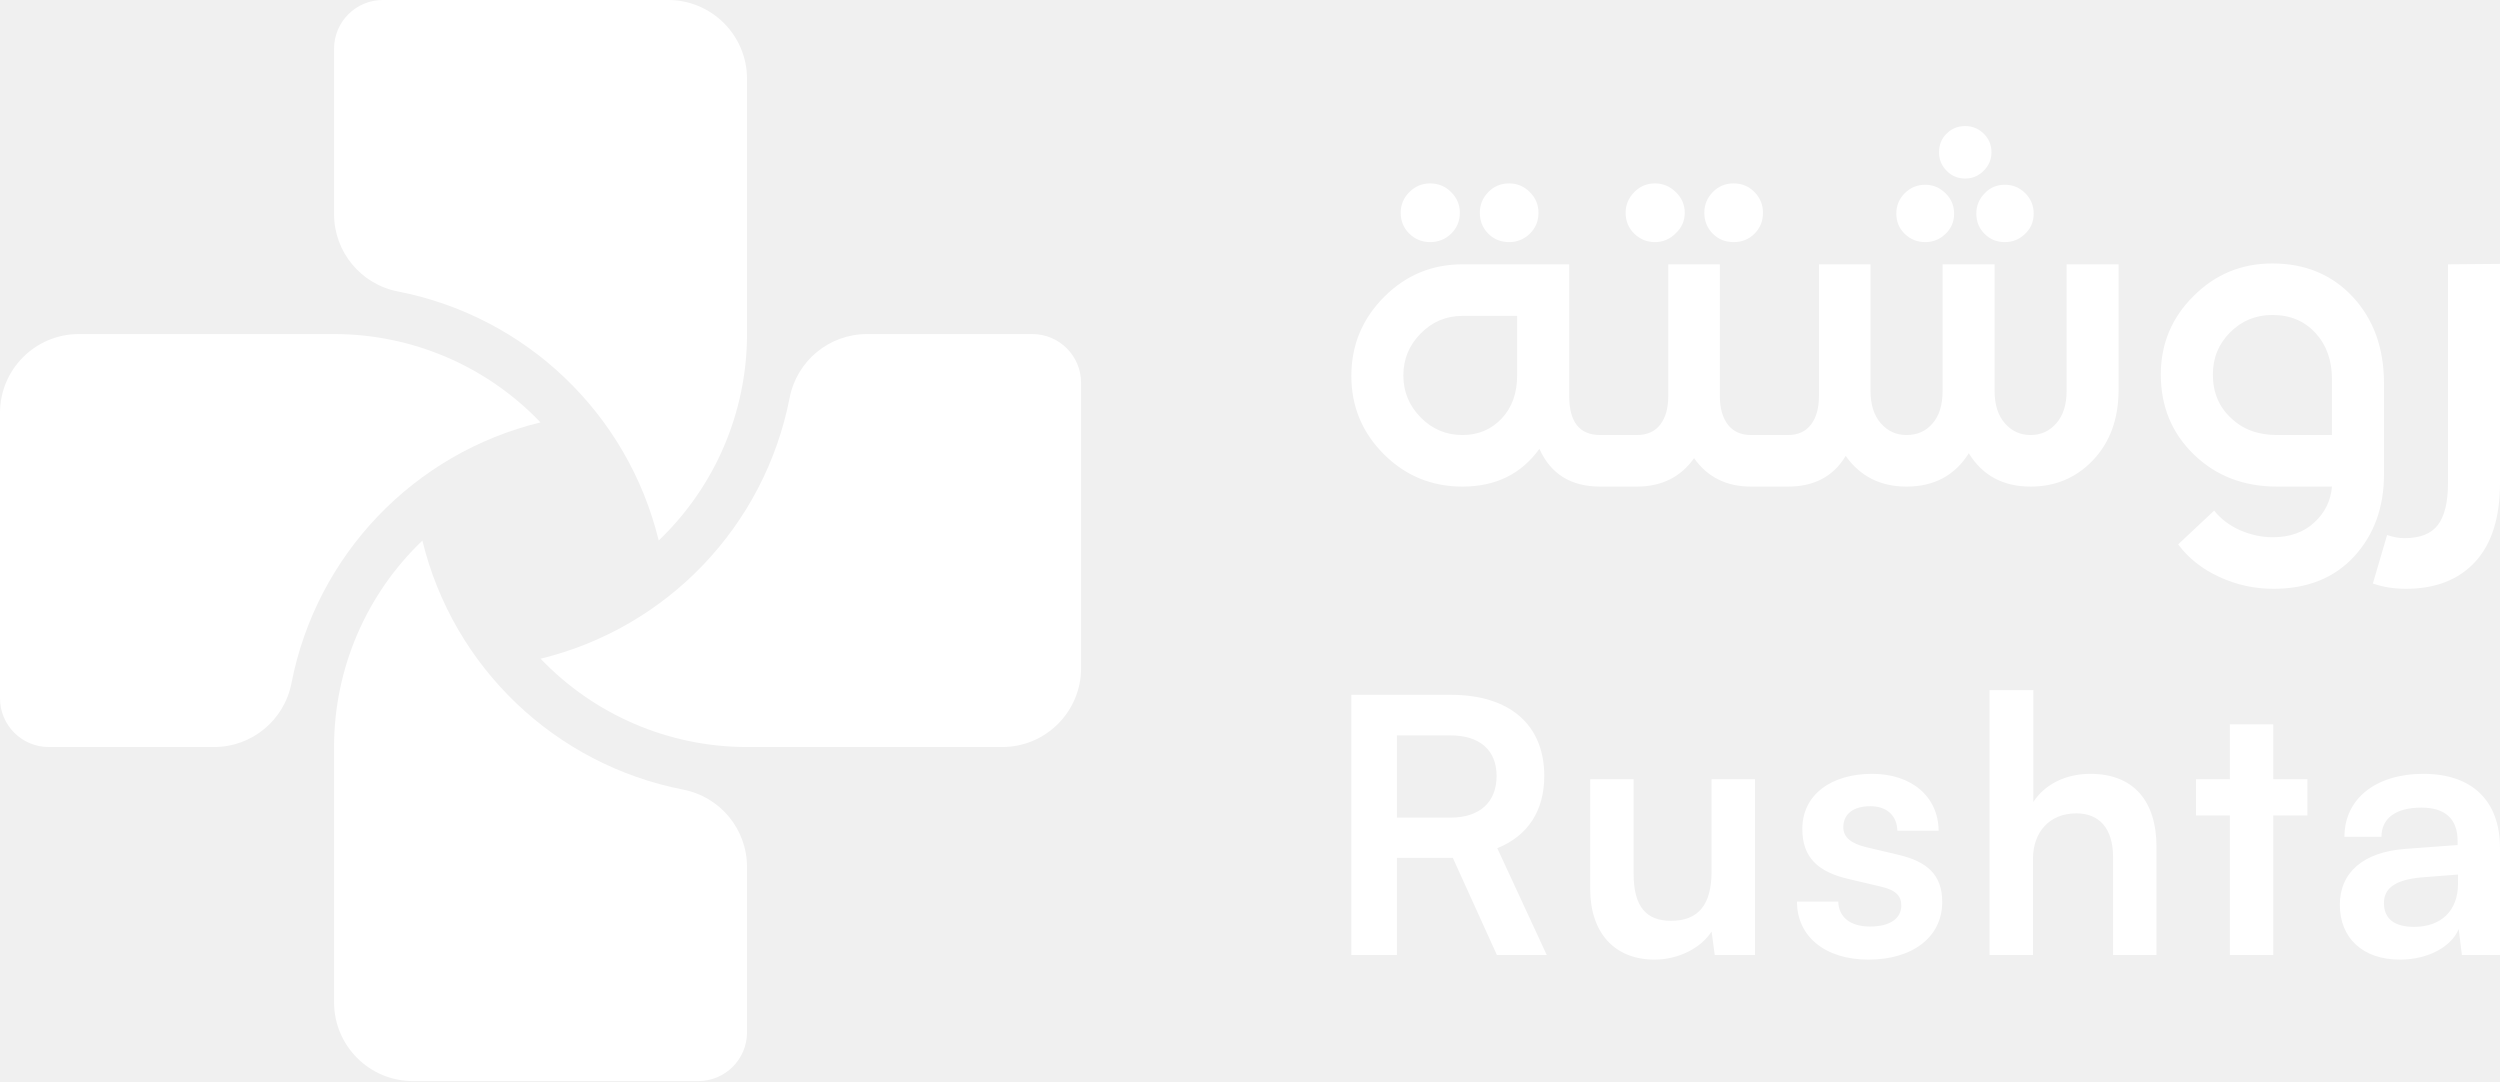
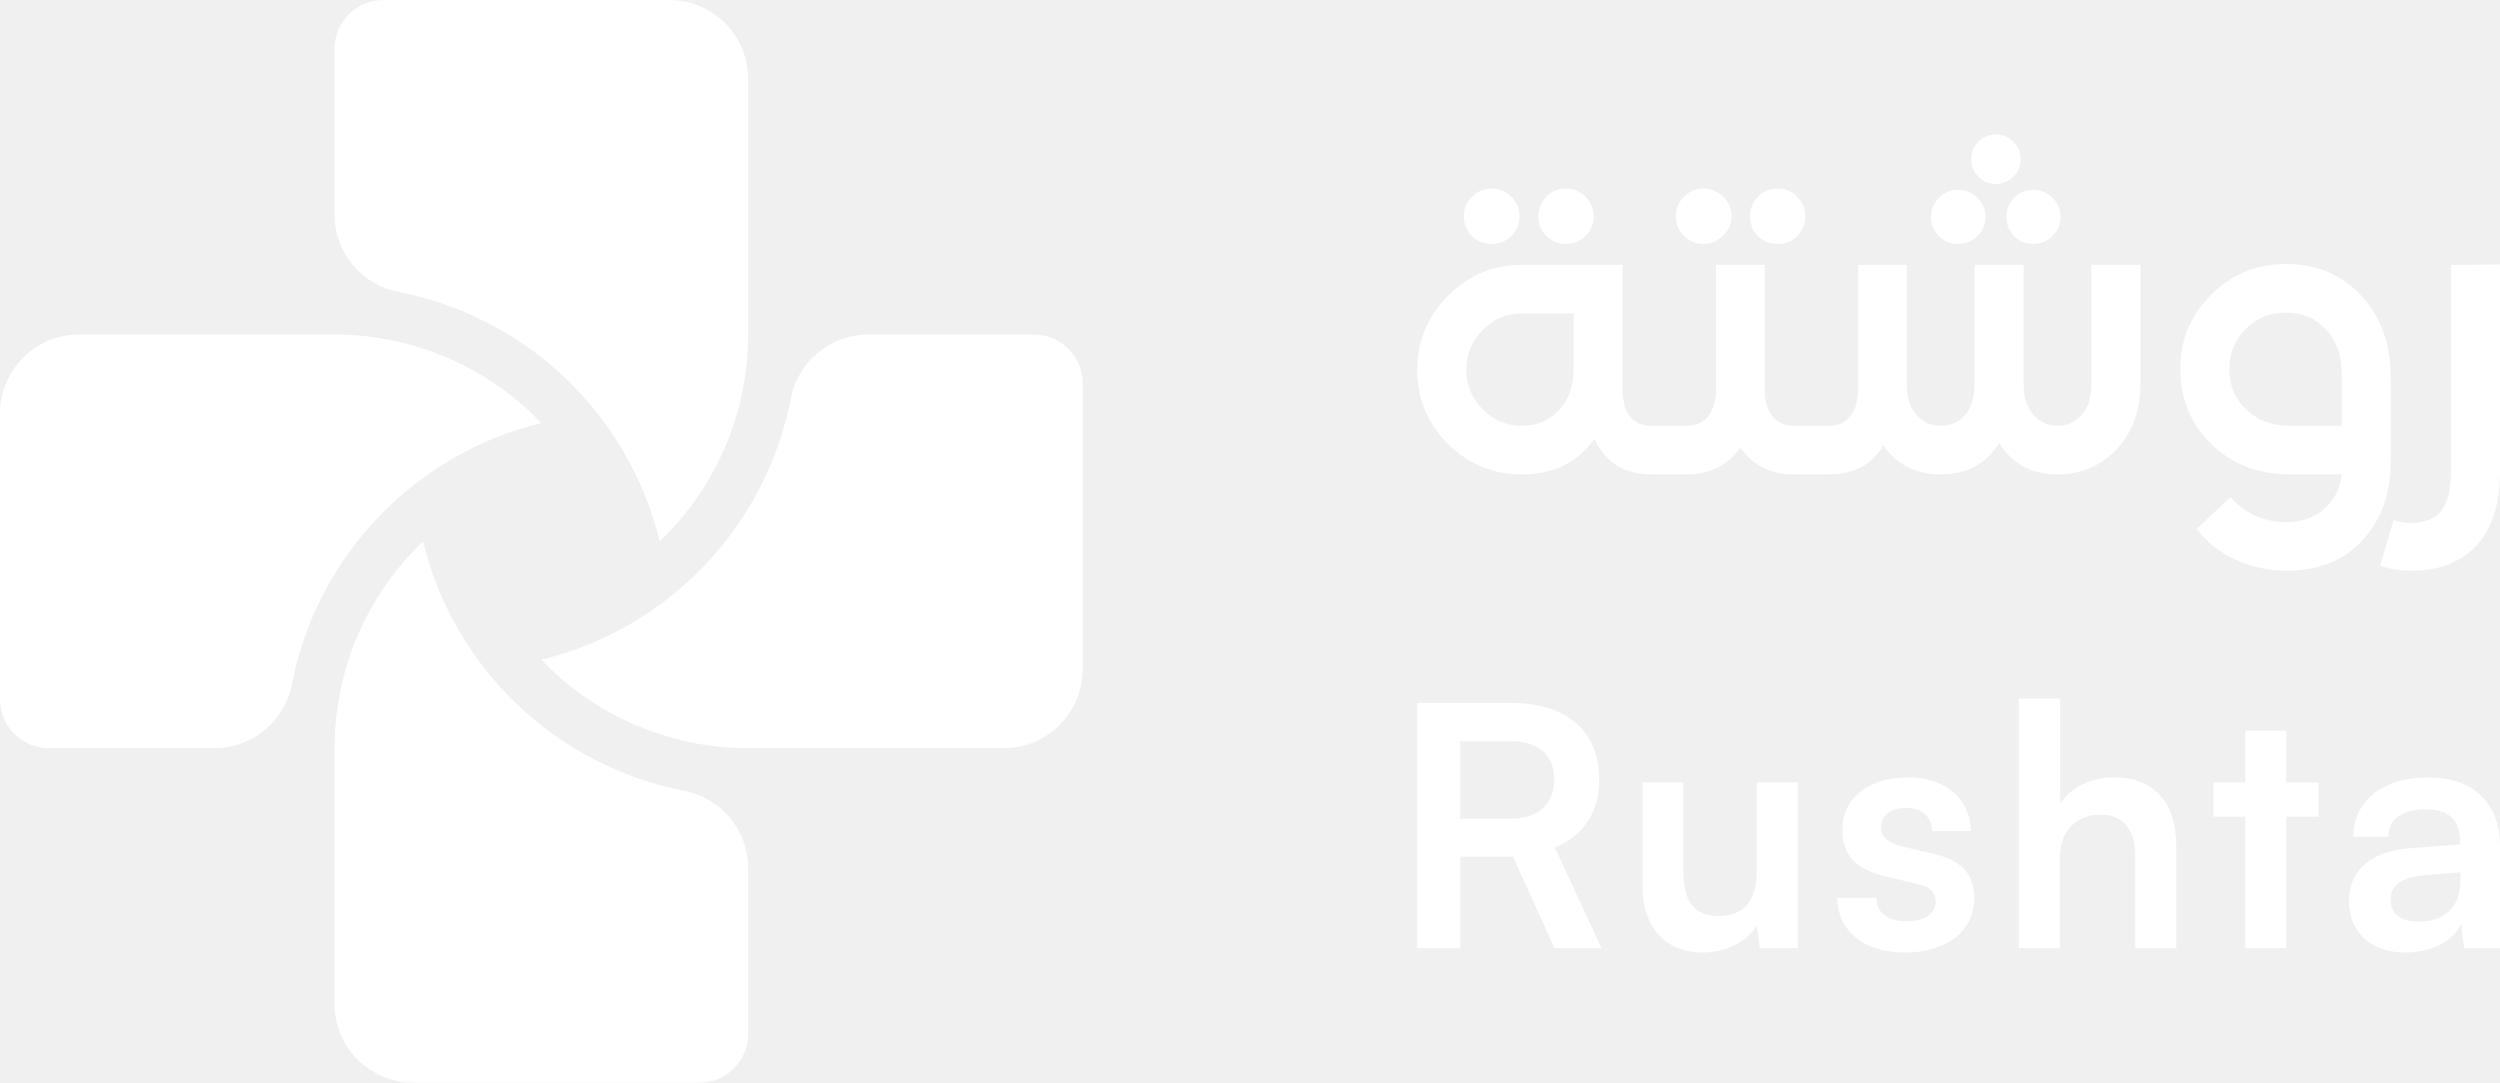
- <svg xmlns="http://www.w3.org/2000/svg" viewBox="0 0 462.5 200" width="462.5" height="200" role="img" aria-label="Rushta روشتة">
+ <svg xmlns="http://www.w3.org/2000/svg" viewBox="0 0 461.8 200" width="461.8" height="200" role="img" aria-label="Rushta روشتة">
  <g id="mark">
    <path fill="#FFFFFF" d="M138.2 160.4L138.2 190.98C138.2 195.96 134.16 200 129.18 200L76.39 200C68.34 200 61.8 193.47 61.8 185.41L61.8 138.2C61.8 123.77 67.71 109.97 78.14 100.01C83.85 123.47 102.69 141.46 126.39 146.08C133.25 147.41 138.2 153.41 138.2 160.4Z" />
    <path fill="#FFFFFF" d="M61.8 39.6L61.8 9.02C61.8 4.04 65.84 0 70.82 0L123.61 0C131.66 0 138.2 6.53 138.2 14.59L138.2 61.8C138.2 76.23 132.29 90.03 121.86 99.99C116.15 76.53 97.31 58.54 73.61 53.92C66.75 52.59 61.8 46.59 61.8 39.6Z" />
    <path fill="#FFFFFF" d="M39.6 138.2L9.02 138.2C4.04 138.2 0 134.16 0 129.18L0 76.39C0 68.34 6.53 61.8 14.59 61.8L61.8 61.8C76.23 61.8 90.03 67.71 99.99 78.14C76.53 83.85 58.54 102.69 53.92 126.39C52.59 133.25 46.59 138.2 39.6 138.2Z" />
    <path fill="#FFFFFF" d="M160.4 61.8L190.98 61.8C195.96 61.8 200 65.84 200 70.82L200 123.61C200 131.66 193.47 138.2 185.41 138.2L138.2 138.2C123.77 138.2 109.97 132.29 100.01 121.86C123.47 116.15 141.46 97.31 146.08 73.61C147.41 66.75 153.41 61.8 160.4 61.8Z" />
  </g>
  <g id="arabic" aria-label="روشتة">
-     <path id="arabic-letters" fill="#FFFFFF" d="M256.09 54.9C260.09 50.9 264.91 48.9 270.56 48.9L290.3 48.9L290.3 73.24C290.3 78.07 292.21 80.48 296.05 80.48L298.52 80.48L298.52 90.02L296.05 90.02C290.62 90.02 286.87 87.69 284.79 83.03C281.44 87.69 276.7 90.02 270.56 90.02C264.86 90.02 260.01 88.02 256 84.02C252 80.01 250 75.19 250 69.54C250 63.84 252.03 58.96 256.09 54.9ZM259.62 69.46C259.62 72.47 260.69 75.06 262.83 77.23C264.97 79.4 267.54 80.48 270.56 80.48C273.46 80.48 275.88 79.46 277.8 77.44C279.71 75.41 280.67 72.75 280.67 69.46L280.67 58.44L270.56 58.44C267.54 58.44 264.97 59.52 262.83 61.69C260.69 63.85 259.62 66.44 259.62 69.46ZM296.88 80.48L302.8 80.48C304.71 80.48 306.17 79.83 307.15 78.55C308.14 77.26 308.63 75.49 308.63 73.24L308.63 48.9L318.17 48.9L318.17 73.24C318.17 75.49 318.67 77.26 319.65 78.55C320.64 79.83 322.07 80.48 323.93 80.48L329.93 80.48L329.93 90.02L323.93 90.02C319.38 90.02 315.87 88.26 313.4 84.76C310.94 88.26 307.4 90.02 302.8 90.02L296.88 90.02ZM330.76 80.48C332.62 80.48 334.05 79.83 335.03 78.55C336.02 77.26 336.51 75.49 336.51 73.24L336.51 48.9L346.05 48.9L346.05 72.34C346.05 74.86 346.68 76.85 347.94 78.3C349.21 79.75 350.79 80.48 352.71 80.48C354.69 80.48 356.29 79.77 357.52 78.34C358.76 76.92 359.38 74.91 359.38 72.34L359.38 48.9L369 48.9L369 72.34C369 74.86 369.63 76.85 370.89 78.3C372.15 79.75 373.74 80.48 375.66 80.48C377.58 80.48 379.17 79.75 380.43 78.3C381.69 76.85 382.32 74.86 382.32 72.34L382.32 48.9L391.94 48.9L391.94 72.34C391.89 77.6 390.31 81.86 387.21 85.13C384.11 88.39 380.26 90.02 375.66 90.02C370.56 90.02 366.75 87.96 364.23 83.85C361.65 87.96 357.81 90.02 352.71 90.02C347.89 90.02 344.13 88.13 341.45 84.34C339.2 88.13 335.64 90.02 330.76 90.02L328.29 90.02L328.29 80.48ZM405.84 54.74C409.84 50.74 414.69 48.74 420.39 48.74C426.48 48.74 431.44 50.81 435.28 54.94C439.12 59.08 441.04 64.42 441.04 70.94L441.04 87.72C441.04 93.86 439.2 98.93 435.53 102.93C431.85 106.93 426.86 108.93 420.56 108.93C417.11 108.93 413.79 108.21 410.61 106.75C407.43 105.3 404.88 103.29 402.96 100.71L409.62 94.46C410.83 95.99 412.42 97.2 414.39 98.08C416.37 98.95 418.39 99.39 420.48 99.39C423.6 99.39 426.15 98.49 428.12 96.68C430.1 94.87 431.2 92.65 431.41 90.02L421.22 90.02C415.08 90.02 409.96 88.04 405.88 84.1C401.8 80.15 399.75 75.22 399.75 69.29C399.75 63.59 401.78 58.74 405.84 54.74ZM412.75 77.35C414.94 79.44 417.76 80.48 421.22 80.48L431.41 80.48L431.41 70.12C431.41 66.66 430.4 63.83 428.37 61.61C426.34 59.39 423.68 58.27 420.39 58.27C417.32 58.27 414.72 59.34 412.58 61.48C410.44 63.62 409.38 66.22 409.38 69.29C409.38 72.58 410.5 75.27 412.75 77.35ZM441.61 98.98C442.76 99.37 443.83 99.56 444.82 99.56C447.72 99.56 449.79 98.74 451.03 97.09C452.26 95.45 452.88 92.87 452.88 89.36L452.88 48.9L462.5 48.82L462.5 89.36C462.5 95.77 460.96 100.64 457.89 103.96C454.82 107.27 450.55 108.93 445.07 108.93C442.87 108.93 440.84 108.6 438.98 107.95Z" />
-     <path id="arabic-dots" fill="#FFFFFF" d="M259.13 39.36C259.13 37.88 259.66 36.61 260.73 35.54C261.8 34.47 263.08 33.93 264.56 33.93C266.09 33.93 267.39 34.47 268.46 35.54C269.53 36.61 270.07 37.88 270.07 39.36C270.07 40.9 269.53 42.18 268.46 43.23C267.39 44.27 266.09 44.79 264.56 44.79C263.08 44.79 261.8 44.27 260.73 43.23C259.66 42.18 259.13 40.9 259.13 39.36ZM273.77 39.36C273.77 37.88 274.29 36.61 275.33 35.54C276.37 34.47 277.66 33.93 279.19 33.93C280.67 33.93 281.95 34.47 283.02 35.54C284.09 36.61 284.62 37.88 284.62 39.36C284.62 40.9 284.09 42.18 283.02 43.23C281.95 44.27 280.67 44.79 279.19 44.79C277.66 44.79 276.37 44.27 275.33 43.23C274.29 42.18 273.77 40.9 273.77 39.36ZM315.3 39.36C315.3 37.88 315.82 36.61 316.86 35.54C317.9 34.47 319.19 33.93 320.72 33.93C322.26 33.93 323.55 34.47 324.59 35.54C325.63 36.61 326.15 37.88 326.15 39.36C326.15 40.9 325.63 42.18 324.59 43.23C323.55 44.27 322.26 44.79 320.72 44.79C319.19 44.79 317.9 44.27 316.86 43.23C315.82 42.18 315.3 40.9 315.3 39.36ZM302.38 35.5C303.43 34.45 304.69 33.93 306.17 33.93C307.65 33.93 308.94 34.47 310.03 35.54C311.13 36.61 311.68 37.88 311.68 39.36C311.68 40.84 311.13 42.1 310.03 43.14C308.94 44.24 307.65 44.79 306.17 44.79C304.69 44.79 303.41 44.27 302.34 43.23C301.27 42.18 300.74 40.9 300.74 39.36C300.74 37.88 301.29 36.59 302.38 35.5ZM352.38 35.74C353.43 34.7 354.69 34.18 356.17 34.18C357.59 34.18 358.84 34.7 359.91 35.74C360.98 36.78 361.51 38.04 361.51 39.52C361.51 41.01 360.99 42.24 359.95 43.23C358.91 44.27 357.65 44.79 356.17 44.79C354.69 44.79 353.43 44.28 352.38 43.27C351.34 42.25 350.82 41.01 350.82 39.52C350.82 38.04 351.34 36.78 352.38 35.74ZM367.19 35.74C368.17 34.7 369.41 34.18 370.89 34.18C372.37 34.18 373.63 34.7 374.67 35.74C375.71 36.78 376.23 38.04 376.23 39.52C376.23 41.01 375.71 42.24 374.67 43.23C373.63 44.27 372.37 44.79 370.89 44.79C369.41 44.79 368.16 44.28 367.15 43.27C366.13 42.25 365.62 41.01 365.62 39.52C365.62 38.04 366.15 36.78 367.19 35.74ZM360.12 24.72C361.05 23.79 362.2 23.32 363.57 23.32C364.88 23.32 366.02 23.79 366.98 24.72C367.94 25.65 368.42 26.81 368.42 28.18C368.42 29.49 367.94 30.63 366.98 31.59C366.02 32.55 364.88 33.03 363.57 33.03C362.2 33.03 361.05 32.55 360.12 31.59C359.18 30.63 358.72 29.49 358.72 28.18C358.72 26.81 359.18 25.65 360.12 24.72Z" />
+     <path id="arabic-letters" fill="#FFFFFF" d="M267.53 54.58C271.3 50.81 275.84 48.93 281.15 48.93L299.73 48.93L299.73 71.84C299.73 76.38 301.54 78.65 305.15 78.65L307.47 78.65L307.47 87.63L305.15 87.63C300.04 87.63 296.5 85.43 294.54 81.05C291.4 85.43 286.93 87.63 281.15 87.63C275.79 87.63 271.22 85.74 267.45 81.98C263.69 78.21 261.8 73.67 261.8 68.35C261.8 62.99 263.71 58.39 267.53 54.58ZM270.86 68.28C270.86 71.11 271.87 73.55 273.88 75.59C275.89 77.63 278.32 78.65 281.15 78.65C283.89 78.65 286.16 77.69 287.96 75.78C289.77 73.87 290.67 71.37 290.67 68.28L290.67 57.9L281.15 57.9C278.32 57.9 275.89 58.92 273.88 60.96C271.87 63 270.86 65.44 270.86 68.28ZM305.92 78.65L311.49 78.65C313.3 78.65 314.67 78.04 315.6 76.83C316.52 75.62 316.99 73.95 316.99 71.84L316.99 48.93L325.97 48.93L325.97 71.84C325.97 73.95 326.43 75.62 327.36 76.83C328.29 78.04 329.63 78.65 331.39 78.65L337.04 78.65L337.04 87.63L331.39 87.63C327.1 87.63 323.8 85.97 321.48 82.67C319.16 85.97 315.83 87.63 311.49 87.63L305.92 87.63ZM337.81 78.65C339.56 78.65 340.91 78.04 341.83 76.83C342.76 75.62 343.23 73.95 343.23 71.84L343.23 48.93L352.21 48.93L352.21 70.98C352.21 73.36 352.8 75.23 353.99 76.6C355.17 77.96 356.67 78.65 358.48 78.65C360.33 78.65 361.84 77.98 363 76.63C364.16 75.29 364.74 73.41 364.74 70.98L364.74 48.93L373.8 48.93L373.8 70.98C373.8 73.36 374.39 75.23 375.58 76.6C376.77 77.96 378.26 78.65 380.07 78.65C381.88 78.65 383.37 77.96 384.56 76.6C385.75 75.23 386.34 73.36 386.34 70.98L386.34 48.93L395.39 48.93L395.39 70.98C395.34 75.94 393.86 79.95 390.94 83.02C388.03 86.09 384.4 87.63 380.07 87.63C375.27 87.63 371.68 85.69 369.31 81.82C366.89 85.69 363.27 87.63 358.48 87.63C353.93 87.63 350.4 85.85 347.87 82.29C345.76 85.85 342.4 87.63 337.81 87.63L335.49 87.63L335.49 78.65ZM408.48 54.42C412.24 50.65 416.81 48.77 422.18 48.77C427.9 48.77 432.57 50.72 436.18 54.61C439.8 58.51 441.6 63.53 441.6 69.67L441.6 85.46C441.6 91.24 439.87 96.01 436.42 99.78C432.96 103.54 428.26 105.43 422.33 105.43C419.08 105.43 415.96 104.74 412.96 103.38C409.97 102.01 407.57 100.11 405.77 97.69L412.04 91.81C413.17 93.25 414.67 94.39 416.52 95.21C418.38 96.04 420.29 96.45 422.25 96.45C425.19 96.45 427.59 95.6 429.45 93.9C431.31 92.19 432.34 90.1 432.55 87.63L422.95 87.63C417.17 87.63 412.36 85.77 408.51 82.05C404.67 78.34 402.75 73.69 402.75 68.12C402.75 62.75 404.66 58.19 408.48 54.42ZM414.98 75.71C417.04 77.67 419.7 78.65 422.95 78.65L432.55 78.65L432.55 68.9C432.55 65.64 431.59 62.97 429.68 60.88C427.77 58.79 425.27 57.75 422.18 57.75C419.29 57.75 416.83 58.76 414.82 60.77C412.81 62.78 411.8 65.23 411.8 68.12C411.8 71.22 412.86 73.75 414.98 75.71ZM442.14 96.06C443.23 96.42 444.23 96.6 445.16 96.6C447.9 96.6 449.85 95.83 451.01 94.28C452.17 92.73 452.75 90.31 452.75 87.01L452.75 48.93L461.8 48.85L461.8 87.01C461.8 93.04 460.36 97.62 457.47 100.74C454.58 103.87 450.55 105.43 445.39 105.43C443.33 105.43 441.42 105.12 439.67 104.5Z" />
+     <path id="arabic-dots" fill="#FFFFFF" d="M270.39 39.95C270.39 38.55 270.9 37.35 271.9 36.35C272.91 35.34 274.11 34.84 275.5 34.84C276.95 34.84 278.17 35.34 279.18 36.35C280.19 37.35 280.69 38.55 280.69 39.95C280.69 41.39 280.19 42.61 279.18 43.59C278.17 44.57 276.95 45.06 275.5 45.06C274.11 45.06 272.91 44.57 271.9 43.59C270.9 42.61 270.39 41.39 270.39 39.95ZM284.17 39.95C284.17 38.55 284.66 37.35 285.64 36.35C286.62 35.34 287.84 34.84 289.28 34.84C290.67 34.84 291.87 35.34 292.88 36.35C293.89 37.35 294.39 38.55 294.39 39.95C294.39 41.39 293.89 42.61 292.88 43.59C291.87 44.57 290.67 45.06 289.28 45.06C287.84 45.06 286.62 44.57 285.64 43.59C284.66 42.61 284.17 41.39 284.17 39.95ZM323.26 39.95C323.26 38.55 323.75 37.35 324.73 36.35C325.71 35.34 326.92 34.84 328.37 34.84C329.81 34.84 331.02 35.34 332 36.35C332.99 37.35 333.48 38.55 333.48 39.95C333.48 41.39 332.99 42.61 332 43.59C331.02 44.57 329.81 45.06 328.37 45.06C326.92 45.06 325.71 44.57 324.73 43.59C323.75 42.61 323.26 41.39 323.26 39.95ZM311.11 36.31C312.09 35.33 313.27 34.84 314.67 34.84C316.06 34.84 317.27 35.34 318.31 36.35C319.34 37.35 319.85 38.55 319.85 39.95C319.85 41.34 319.34 42.53 318.31 43.51C317.27 44.54 316.06 45.06 314.67 45.06C313.27 45.06 312.07 44.57 311.07 43.59C310.06 42.61 309.56 41.39 309.56 39.95C309.56 38.55 310.07 37.34 311.11 36.31ZM358.17 36.54C359.15 35.56 360.33 35.07 361.73 35.07C363.07 35.07 364.24 35.56 365.25 36.54C366.25 37.52 366.76 38.71 366.76 40.1C366.76 41.5 366.27 42.66 365.29 43.59C364.31 44.57 363.12 45.06 361.73 45.06C360.33 45.06 359.15 44.58 358.17 43.62C357.19 42.67 356.7 41.5 356.7 40.1C356.7 38.71 357.19 37.52 358.17 36.54ZM372.1 36.54C373.03 35.56 374.19 35.07 375.58 35.07C376.97 35.07 378.16 35.56 379.14 36.54C380.12 37.52 380.61 38.71 380.61 40.1C380.61 41.5 380.12 42.66 379.14 43.59C378.16 44.57 376.97 45.06 375.58 45.06C374.19 45.06 373.01 44.58 372.06 43.62C371.1 42.67 370.63 41.5 370.63 40.1C370.63 38.71 371.12 37.52 372.1 36.54ZM365.44 26.17C366.32 25.29 367.4 24.85 368.69 24.85C369.93 24.85 371 25.29 371.9 26.17C372.81 27.05 373.26 28.13 373.26 29.42C373.26 30.66 372.81 31.73 371.9 32.63C371 33.54 369.93 33.99 368.69 33.99C367.4 33.99 366.32 33.54 365.44 32.63C364.56 31.73 364.13 30.66 364.13 29.42C364.13 28.13 364.56 27.05 365.44 26.17Z" />
  </g>
-   <path id="english" aria-label="Rushta" fill="#FFFFFF" d="M258.43 176.68L258.43 158.7L268.77 158.7L276.93 176.68L286.15 176.68L277 156.92C282.66 154.62 285.69 150.01 285.69 143.55C285.69 134.07 279.3 128.54 268.37 128.54L250 128.54L250 176.68ZM258.43 136.05L268.37 136.05C273.71 136.05 276.87 138.75 276.87 143.55C276.87 148.43 273.71 151.26 268.37 151.26L258.43 151.26ZM316.64 144.15L316.64 161.2C316.64 167.39 314.2 170.35 309.13 170.35C304.66 170.35 302.22 167.85 302.22 161.66L302.22 144.15L294.19 144.15L294.19 164.49C294.19 172.46 298.6 177.53 306.1 177.53C310.45 177.53 314.67 175.42 316.64 172.33L317.23 176.68L324.67 176.68L324.67 144.15ZM332.44 166.8C332.44 173.19 337.58 177.53 345.68 177.53C353.71 177.53 359.31 173.45 359.31 166.86C359.31 161.86 356.55 159.36 351.08 158.11L345.22 156.72C342.45 156.06 341.01 154.88 341.01 153.04C341.01 150.6 342.85 149.15 346.01 149.15C349.11 149.15 350.95 150.93 351.01 153.69L358.65 153.69C358.59 147.37 353.65 143.16 346.34 143.16C338.83 143.16 333.43 146.98 333.43 153.36C333.43 158.57 336.26 161.33 342.13 162.65L347.99 164.03C350.88 164.69 351.74 165.88 351.74 167.52C351.74 169.89 349.7 171.41 345.94 171.41C342.26 171.41 340.15 169.63 340.08 166.8ZM376.1 176.68L376.1 158.9C376.1 154.02 379.07 150.47 384.14 150.47C388.22 150.47 390.92 153.1 390.92 158.57L390.92 176.68L398.95 176.68L398.95 156.66C398.95 148.23 394.74 143.16 386.71 143.16C382.03 143.16 378.21 145.2 376.17 148.36L376.17 127.68L368.07 127.68L368.07 176.68ZM420.55 176.68L420.55 150.86L426.87 150.86L426.87 144.15L420.55 144.15L420.55 134L412.52 134L412.52 144.15L406.26 144.15L406.26 150.86L412.52 150.86L412.52 176.68ZM444 177.53C449.07 177.53 453.48 175.23 454.86 171.87L455.45 176.68L462.5 176.68L462.5 156.92C462.5 147.9 457.1 143.16 448.34 143.16C439.52 143.16 433.72 147.77 433.72 154.81L440.57 154.81C440.57 151.39 443.21 149.41 447.95 149.41C452.03 149.41 454.66 151.19 454.66 155.6L454.66 156.33L444.92 157.05C437.21 157.64 432.87 161.4 432.87 167.39C432.87 173.51 437.08 177.53 444 177.53ZM446.63 171.47C443.01 171.47 441.03 170.02 441.03 167.06C441.03 164.43 442.94 162.78 447.95 162.32L454.73 161.79L454.73 163.51C454.73 168.51 451.57 171.47 446.63 171.47Z" />
+   <path id="english" aria-label="Rushta" fill="#FFFFFF" d="M269.74 175.15L269.74 158.23L279.47 158.23L287.15 175.15L295.83 175.15L287.21 156.55C292.54 154.38 295.4 150.04 295.4 143.97C295.4 135.05 289.38 129.84 279.1 129.84L261.8 129.84L261.8 175.15ZM269.74 136.91L279.1 136.91C284.12 136.91 287.09 139.45 287.09 143.97C287.09 148.56 284.12 151.22 279.1 151.22L269.74 151.22ZM324.52 144.53L324.52 160.58C324.52 166.41 322.23 169.2 317.46 169.2C313.24 169.2 310.95 166.84 310.95 161.01L310.95 144.53L303.39 144.53L303.39 163.68C303.39 171.18 307.54 175.95 314.61 175.95C318.7 175.95 322.66 173.97 324.52 171.05L325.08 175.15L332.09 175.15L332.09 144.53ZM339.4 165.85C339.4 171.86 344.23 175.95 351.86 175.95C359.42 175.95 364.69 172.11 364.69 165.91C364.69 161.2 362.08 158.85 356.94 157.67L351.42 156.37C348.82 155.75 347.46 154.63 347.46 152.9C347.46 150.6 349.19 149.24 352.17 149.24C355.08 149.24 356.81 150.91 356.88 153.52L364.07 153.52C364 147.57 359.36 143.6 352.48 143.6C345.41 143.6 340.33 147.19 340.33 153.21C340.33 158.1 342.99 160.7 348.51 161.94L354.03 163.25C356.75 163.87 357.56 164.98 357.56 166.53C357.56 168.76 355.64 170.19 352.1 170.19C348.63 170.19 346.65 168.51 346.59 165.85ZM380.49 175.15L380.49 158.41C380.49 153.83 383.28 150.48 388.05 150.48C391.89 150.48 394.43 152.96 394.43 158.1L394.43 175.15L402 175.15L402 156.3C402 148.37 398.03 143.6 390.47 143.6C386.07 143.6 382.47 145.52 380.55 148.5L380.55 129.03L372.93 129.03L372.93 175.15ZM422.32 175.15L422.32 150.85L428.27 150.85L428.27 144.53L422.32 144.53L422.32 134.98L414.76 134.98L414.76 144.53L408.88 144.53L408.88 150.85L414.76 150.85L414.76 175.15ZM444.39 175.95C449.16 175.95 453.31 173.78 454.61 170.62L455.17 175.15L461.8 175.15L461.8 156.55C461.8 148.06 456.72 143.6 448.48 143.6C440.17 143.6 434.72 147.94 434.72 154.57L441.17 154.57C441.17 151.35 443.64 149.49 448.11 149.49C451.95 149.49 454.43 151.16 454.43 155.31L454.43 155.99L445.26 156.68C438 157.23 433.91 160.77 433.91 166.41C433.91 172.17 437.88 175.95 444.39 175.95ZM446.87 170.25C443.46 170.25 441.6 168.89 441.6 166.1C441.6 163.62 443.4 162.07 448.11 161.63L454.49 161.14L454.49 162.75C454.49 167.46 451.52 170.25 446.87 170.25Z" />
</svg>
